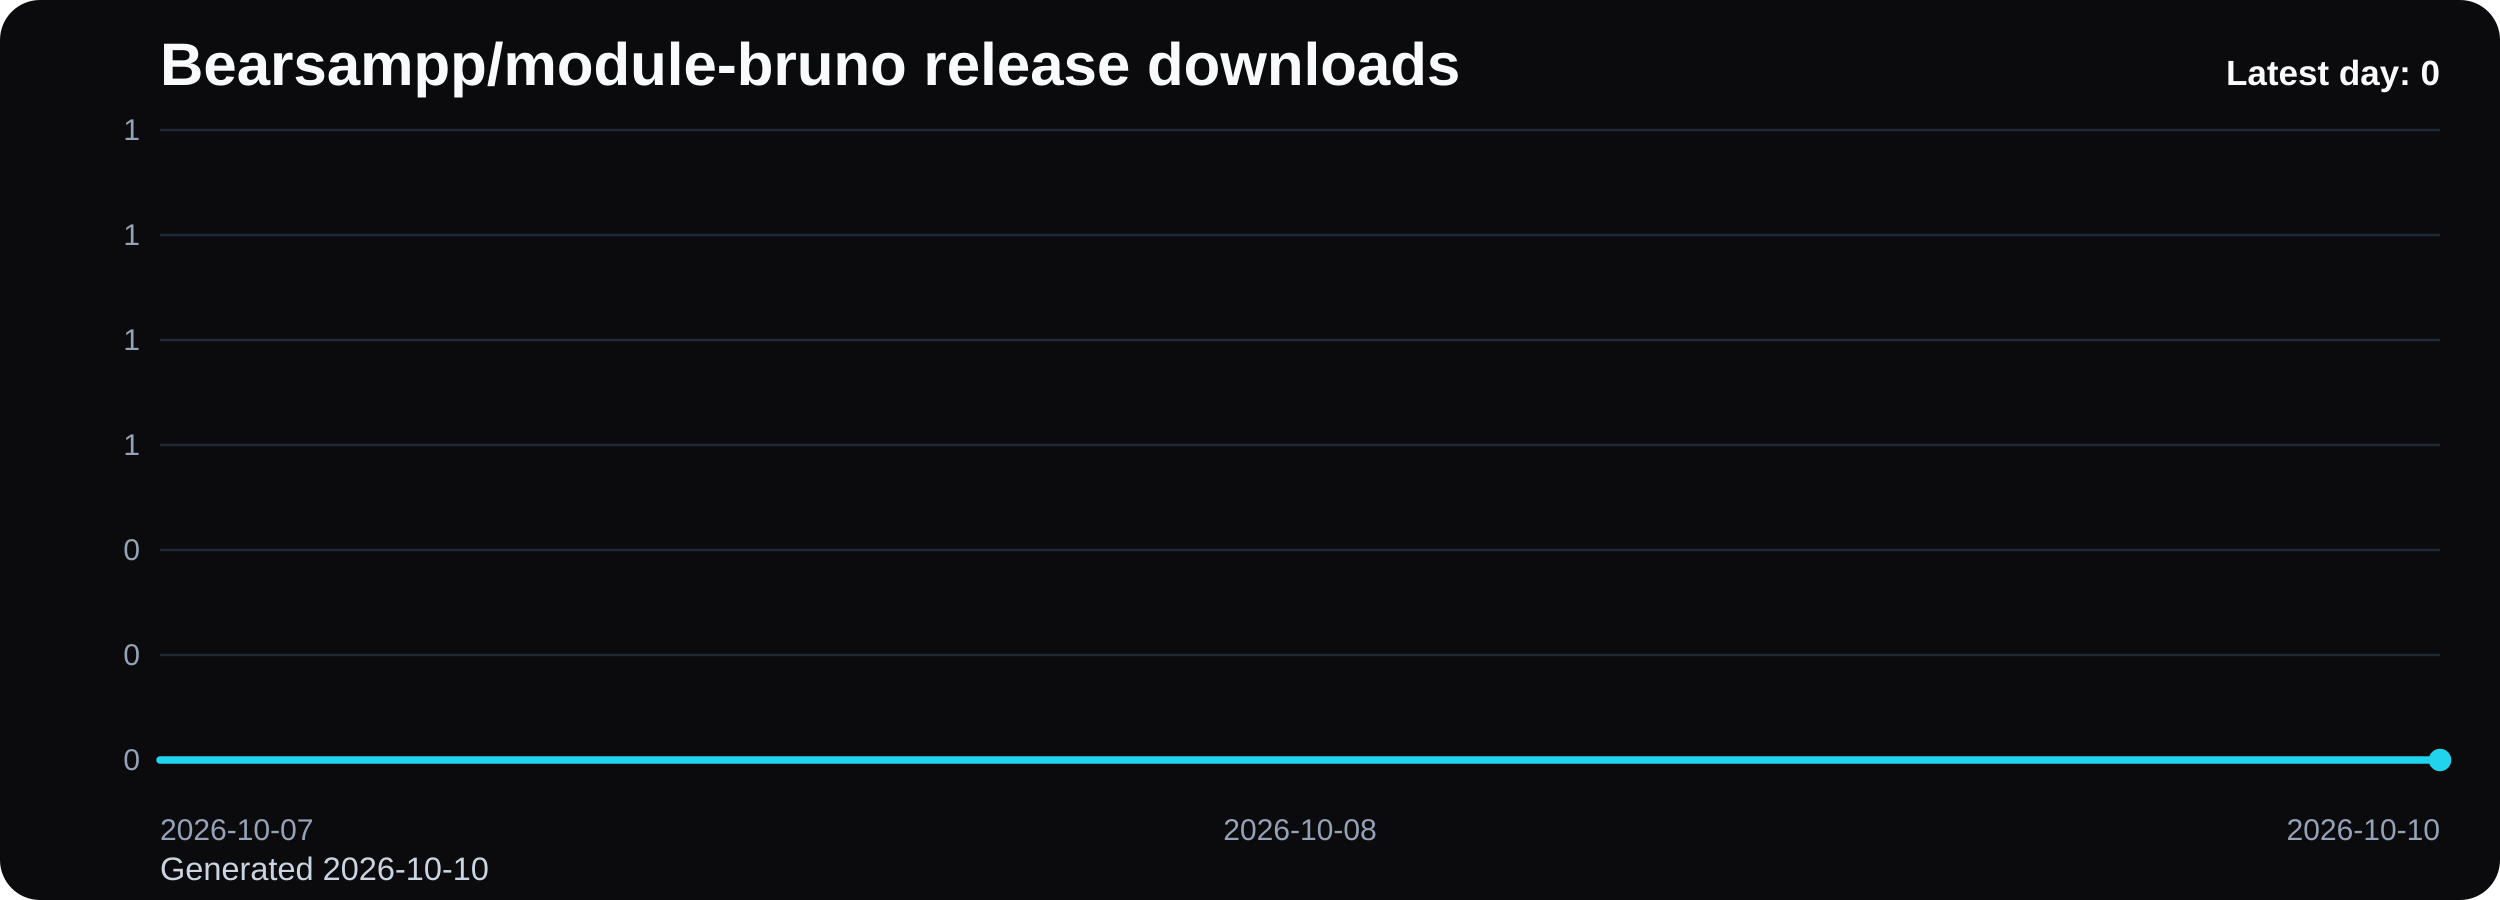
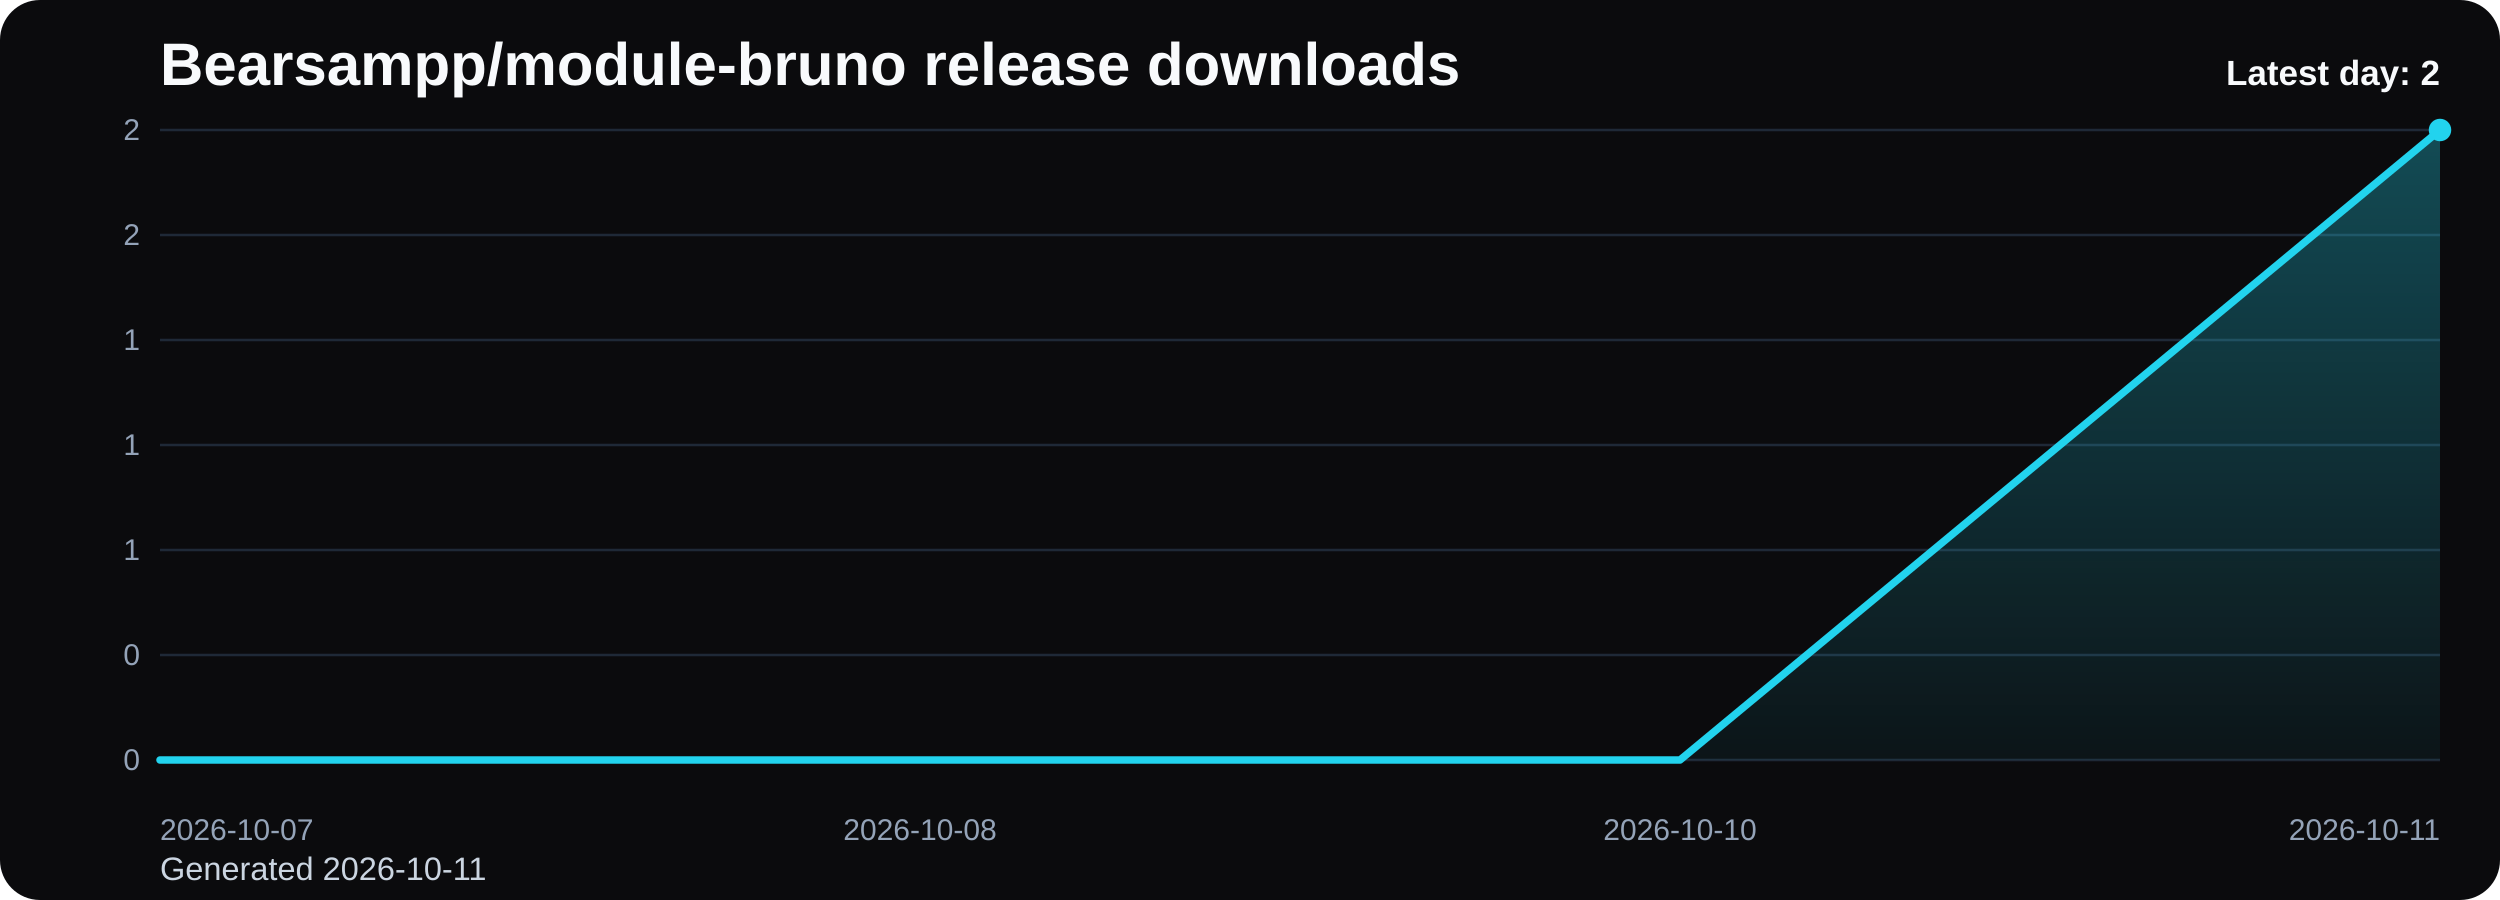
<svg xmlns="http://www.w3.org/2000/svg" viewBox="0 0 1000 360" role="img" aria-label="Bearsampp/module-bruno release downloads chart">
  <defs>
    <linearGradient id="fill-daily-black" x1="0" y1="0" x2="0" y2="1">
      <stop offset="0%" stop-color="#22d3ee" stop-opacity="0.32" />
      <stop offset="100%" stop-color="#22d3ee" stop-opacity="0.05" />
    </linearGradient>
    <style>
      .bg { fill: #0b0b0d; }
      .title { font: 700 24px Arial, sans-serif; fill: #f8fafc; }
      .sub { font: 400 13px Arial, sans-serif; fill: #cbd5e1; }
      .grid { stroke: #1f2937; stroke-width: 1; }
      .axis { font: 400 12px Arial, sans-serif; fill: #94a3b8; }
      .line { fill: none; stroke: #22d3ee; stroke-width: 3; stroke-linecap: round; stroke-linejoin: round; }
      .dot { fill: #22d3ee; }
      .value { font: 600 11px Arial, sans-serif; fill: #cbd5e1; }
      .latest { font: 700 14px Arial, sans-serif; fill: #f8fafc; }
    </style>
  </defs>
  <rect class="bg" x="0" y="0" width="1000" height="360" rx="16" />
  <text class="title" x="64" y="34">Bearsampp/module-bruno release downloads</text>
-   <text class="sub" x="64" y="352">Generated 2026-10-10</text>
+   <text class="sub" x="64" y="352">Generated 2026-10-11</text>
  <line x1="64" y1="52.00" x2="976" y2="52.00" class="grid" />
-   <text x="56" y="56.00" text-anchor="end" class="axis">1</text>
+   <text x="56" y="56.00" text-anchor="end" class="axis">2</text>
  <line x1="64" y1="94.00" x2="976" y2="94.00" class="grid" />
-   <text x="56" y="98.00" text-anchor="end" class="axis">1</text>
+   <text x="56" y="98.00" text-anchor="end" class="axis">2</text>
  <line x1="64" y1="136.00" x2="976" y2="136.00" class="grid" />
  <text x="56" y="140.00" text-anchor="end" class="axis">1</text>
  <line x1="64" y1="178.00" x2="976" y2="178.00" class="grid" />
  <text x="56" y="182.00" text-anchor="end" class="axis">1</text>
  <line x1="64" y1="220.00" x2="976" y2="220.00" class="grid" />
-   <text x="56" y="224.00" text-anchor="end" class="axis">0</text>
+   <text x="56" y="224.00" text-anchor="end" class="axis">1</text>
  <line x1="64" y1="262.00" x2="976" y2="262.00" class="grid" />
  <text x="56" y="266.00" text-anchor="end" class="axis">0</text>
  <line x1="64" y1="304.00" x2="976" y2="304.00" class="grid" />
  <text x="56" y="308.00" text-anchor="end" class="axis">0</text>
-   <path d="M 64.00 304 L 64.00 304.00 L 520.00 304.00 L 976.00 304.00 L 976.00 304 Z" fill="url(#fill-daily-black)" />
-   <polyline class="line" points="64.00,304.00 520.00,304.00 976.00,304.00" />
-   <circle class="dot" cx="976.00" cy="304.00" r="4.5" />
+   <path d="M 64.00 304 L 64.00 304.00 L 368.00 304.00 L 672.00 304.00 L 976.00 52.00 L 976.00 304 Z" fill="url(#fill-daily-black)" />
+   <polyline class="line" points="64.00,304.00 368.00,304.00 672.00,304.00 976.00,52.00" />
+   <circle class="dot" cx="976.00" cy="52.00" r="4.5" />
  <text class="axis" x="64.00" y="336" text-anchor="start">2026-10-07</text>
-   <text class="axis" x="520.00" y="336" text-anchor="middle">2026-10-08</text>
-   <text class="axis" x="976.00" y="336" text-anchor="end">2026-10-10</text>
-   <text class="latest" x="976" y="34" text-anchor="end">Latest day: 0</text>
+   <text class="axis" x="368.00" y="336" text-anchor="middle">2026-10-08</text>
+   <text class="axis" x="672.00" y="336" text-anchor="middle">2026-10-10</text>
+   <text class="axis" x="976.00" y="336" text-anchor="end">2026-10-11</text>
+   <text class="latest" x="976" y="34" text-anchor="end">Latest day: 2</text>
</svg>
